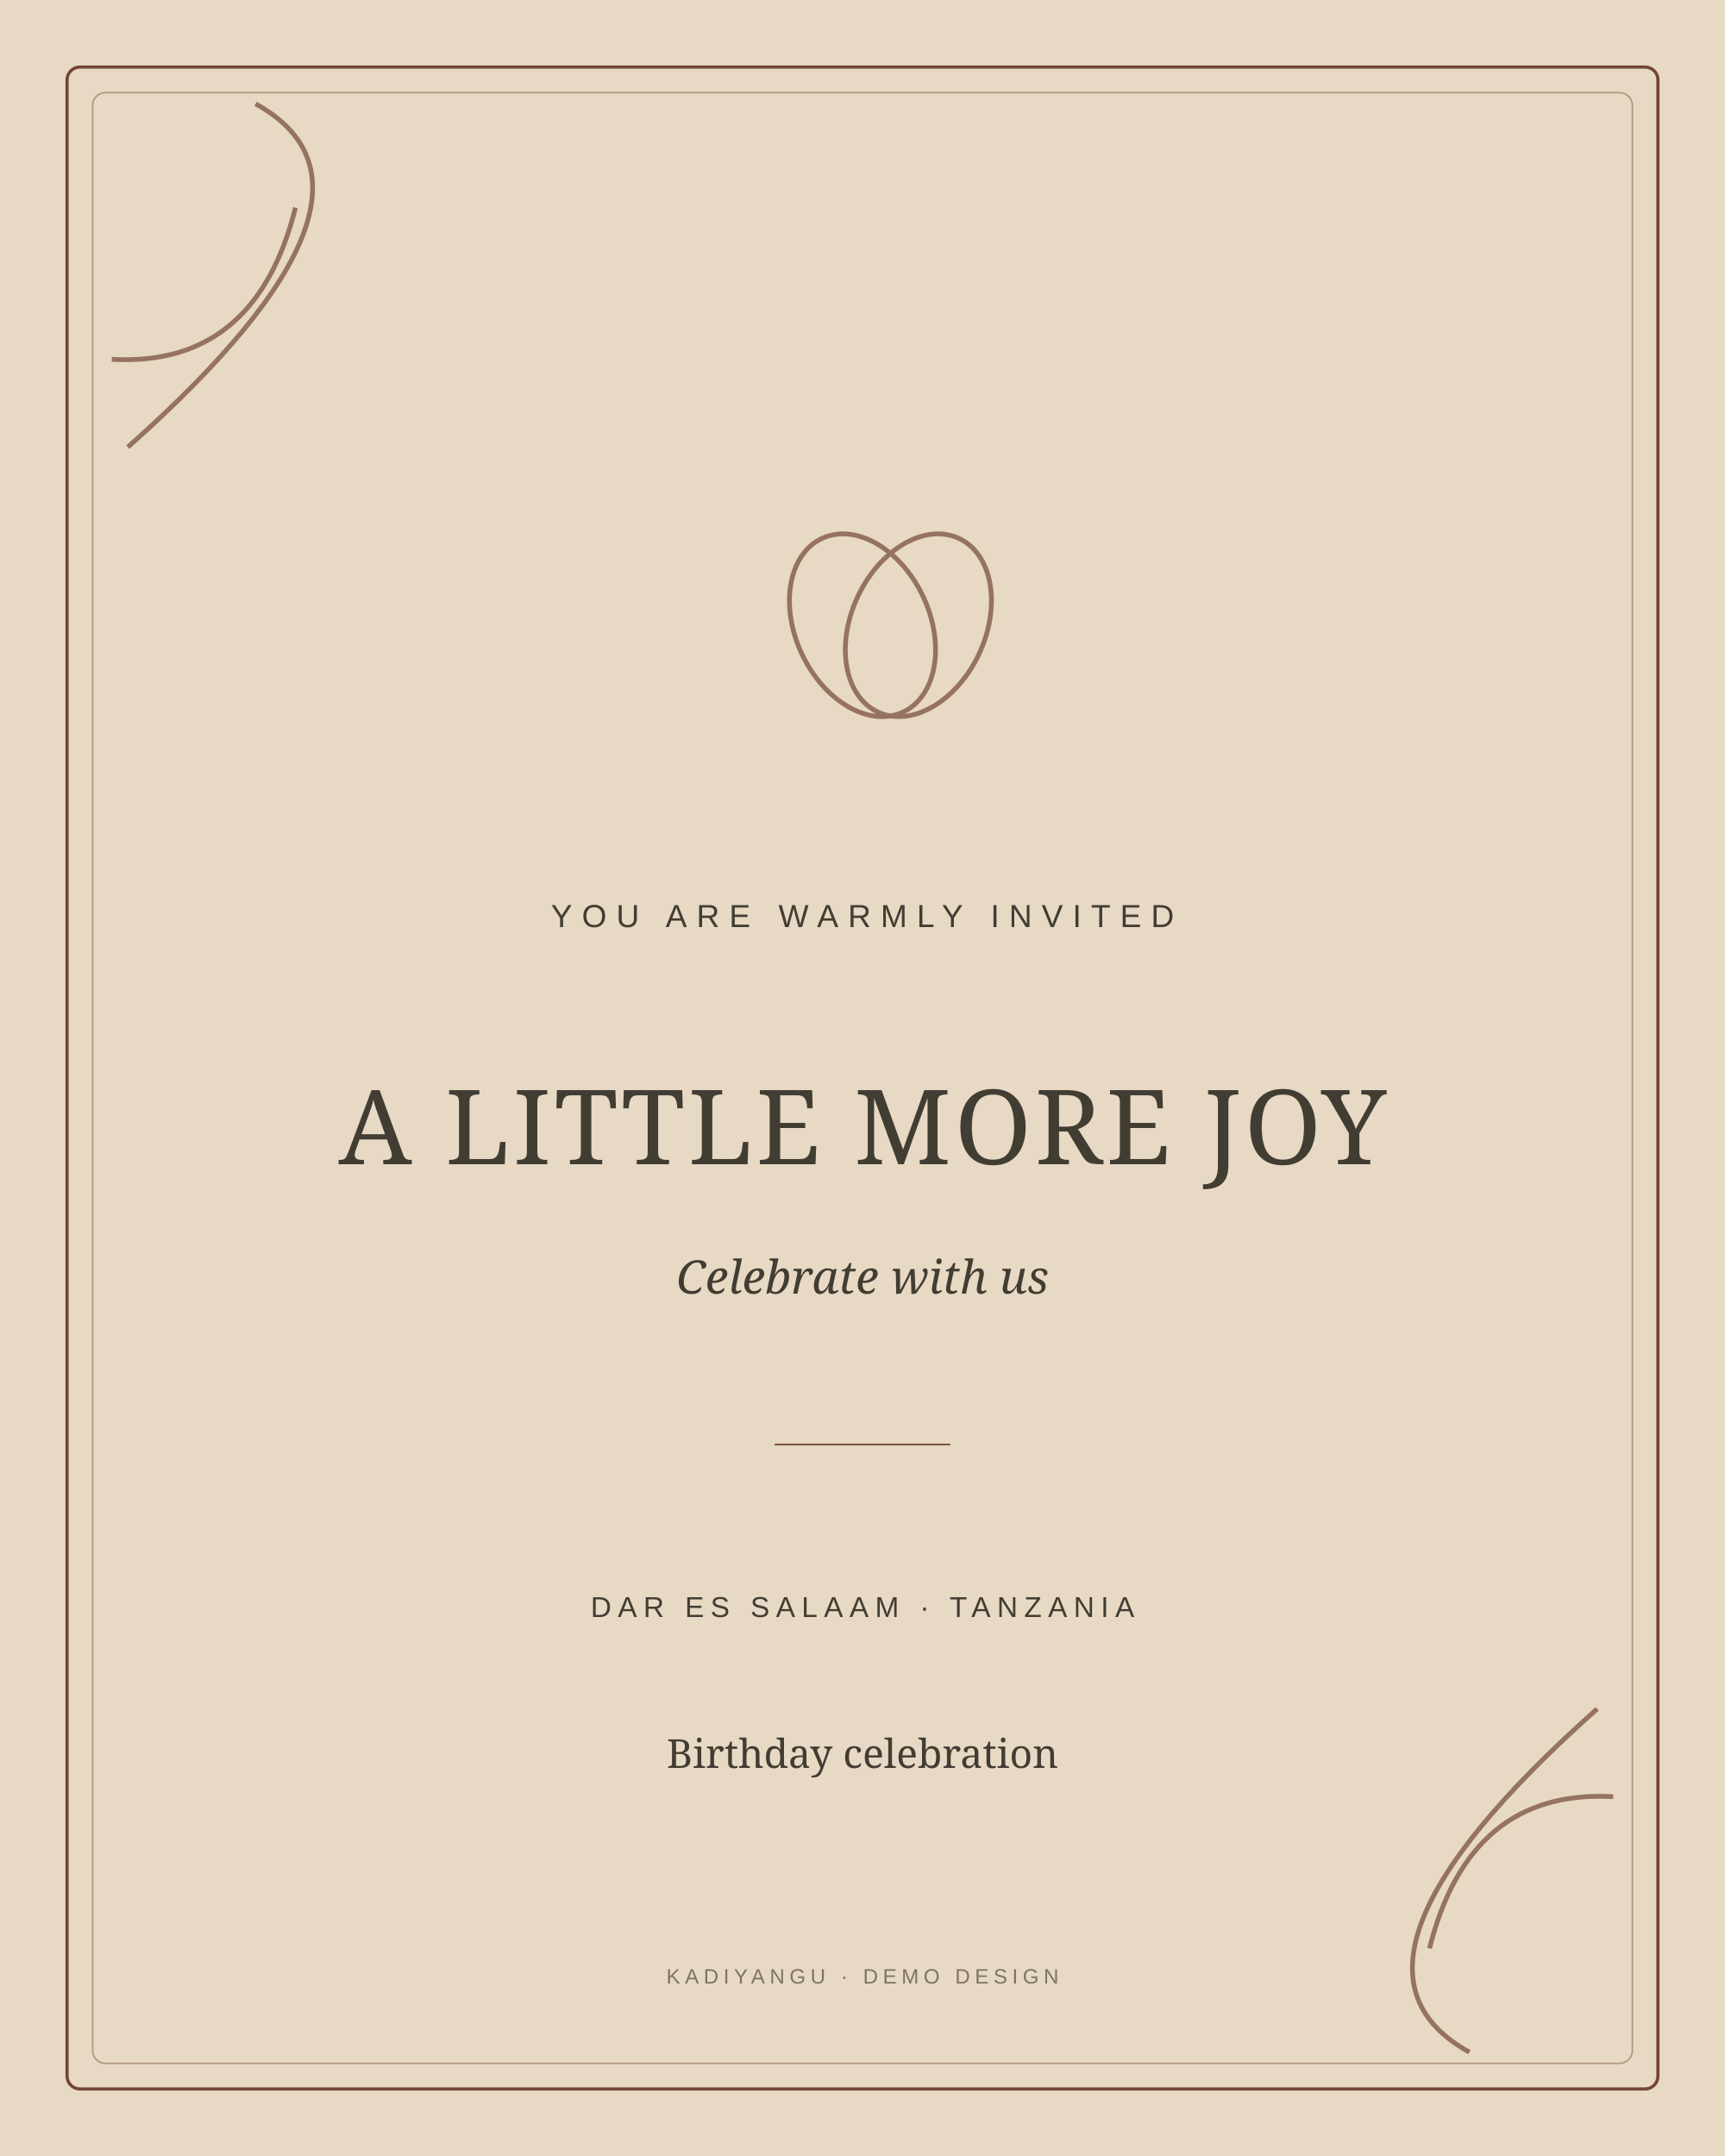
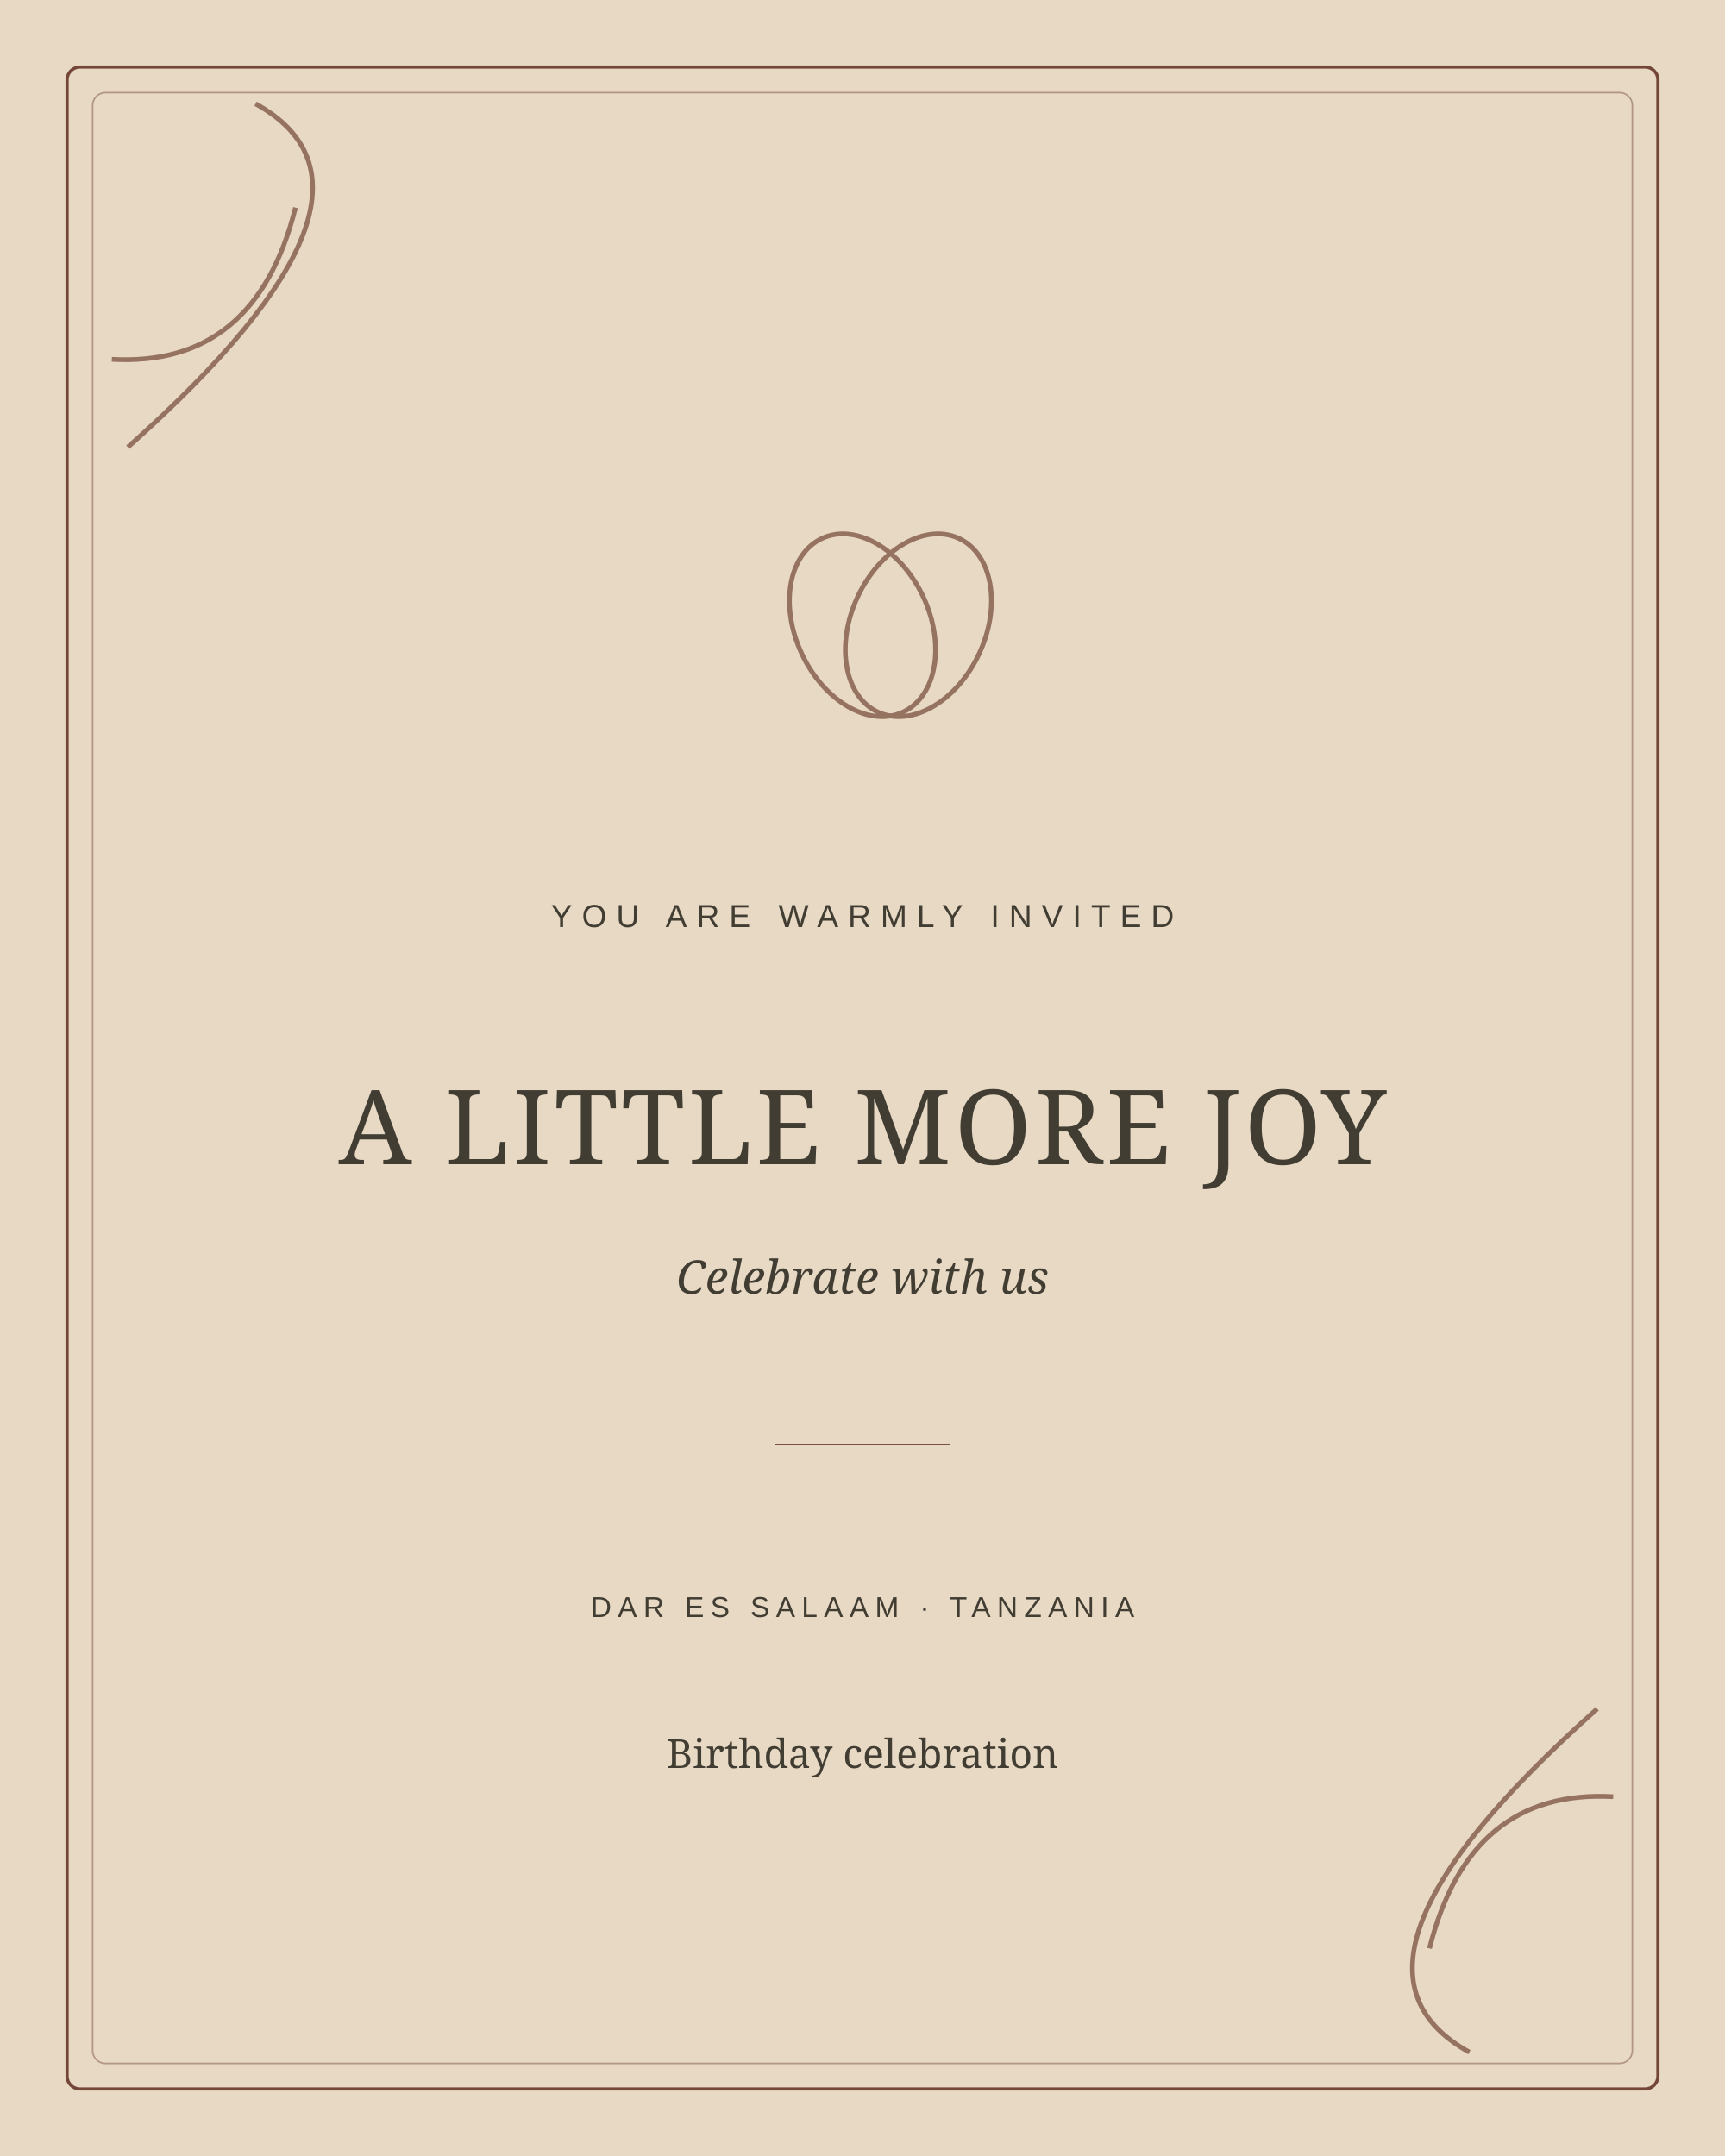
<svg xmlns="http://www.w3.org/2000/svg" width="1080" height="1350" viewBox="0 0 1080 1350">
  <rect width="1080" height="1350" fill="#e7d9c4" />
  <rect x="42" y="42" width="996" height="1266" rx="8" fill="none" stroke="#744638" stroke-width="2" />
  <rect x="58" y="58" width="964" height="1234" rx="8" fill="none" stroke="#744638" opacity=".45" />
  <g fill="none" stroke="#744638" stroke-width="3" opacity=".7">
    <path d="M80 280Q260 120 160 65M70 225Q160 230 185 130M1000 1070Q820 1230 920 1285M1010 1125Q920 1120 895 1220" />
    <ellipse cx="540.0" cy="391.5" rx="42" ry="60" transform="rotate(-25 540.0 391.5)" />
    <ellipse cx="575.0" cy="391.5" rx="42" ry="60" transform="rotate(25 575.0 391.5)" />
  </g>
  <g text-anchor="middle" fill="#423d33">
    <text x="540.0" y="580.5" font-size="20" letter-spacing="6" font-family="Arial,sans-serif">YOU ARE WARMLY INVITED</text>
    <text x="540.0" y="729.0" font-family="Georgia,serif" font-size="65" letter-spacing="2">A LITTLE MORE JOY</text>
    <text x="540.0" y="810.0" font-family="Georgia,serif" font-style="italic" font-size="29">Celebrate with us</text>
    <path d="M485.0 904.5h110" stroke="#744638" />
    <text x="540.0" y="1012.5" font-family="Arial,sans-serif" font-size="18" letter-spacing="4">DAR ES SALAAM · TANZANIA</text>
    <text x="540.0" y="1107.0" font-family="Georgia,serif" font-size="25">Birthday celebration</text>
-     <text x="540.0" y="1242.0" font-family="Arial,sans-serif" font-size="13" letter-spacing="3" opacity=".65">KADIYANGU · DEMO DESIGN</text>
  </g>
</svg>
